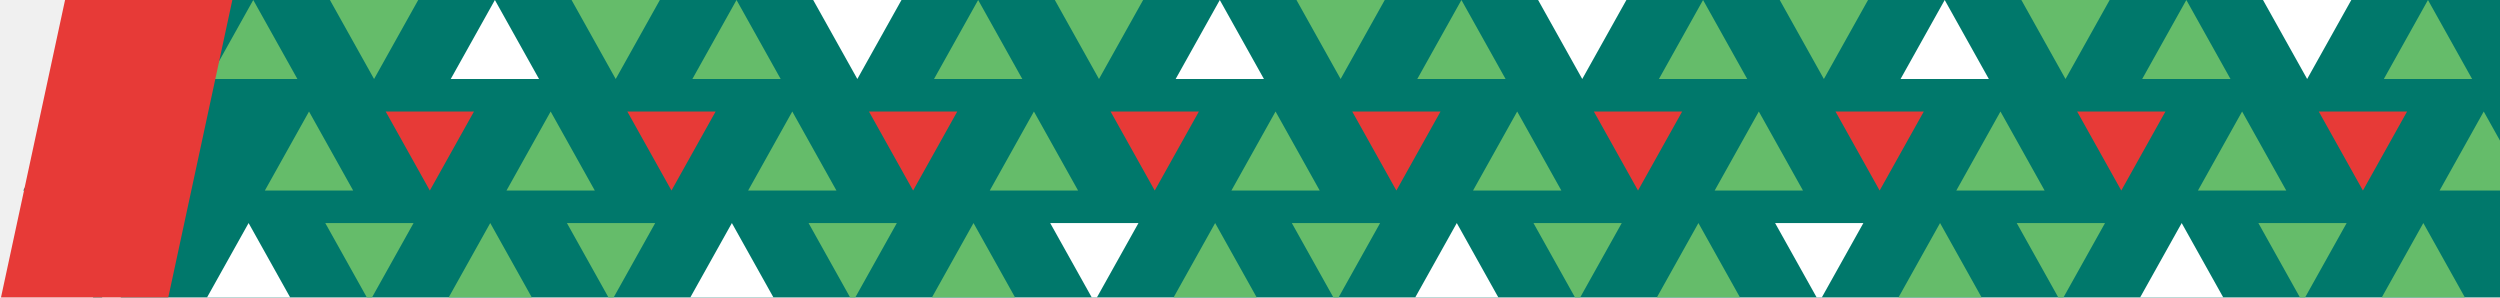
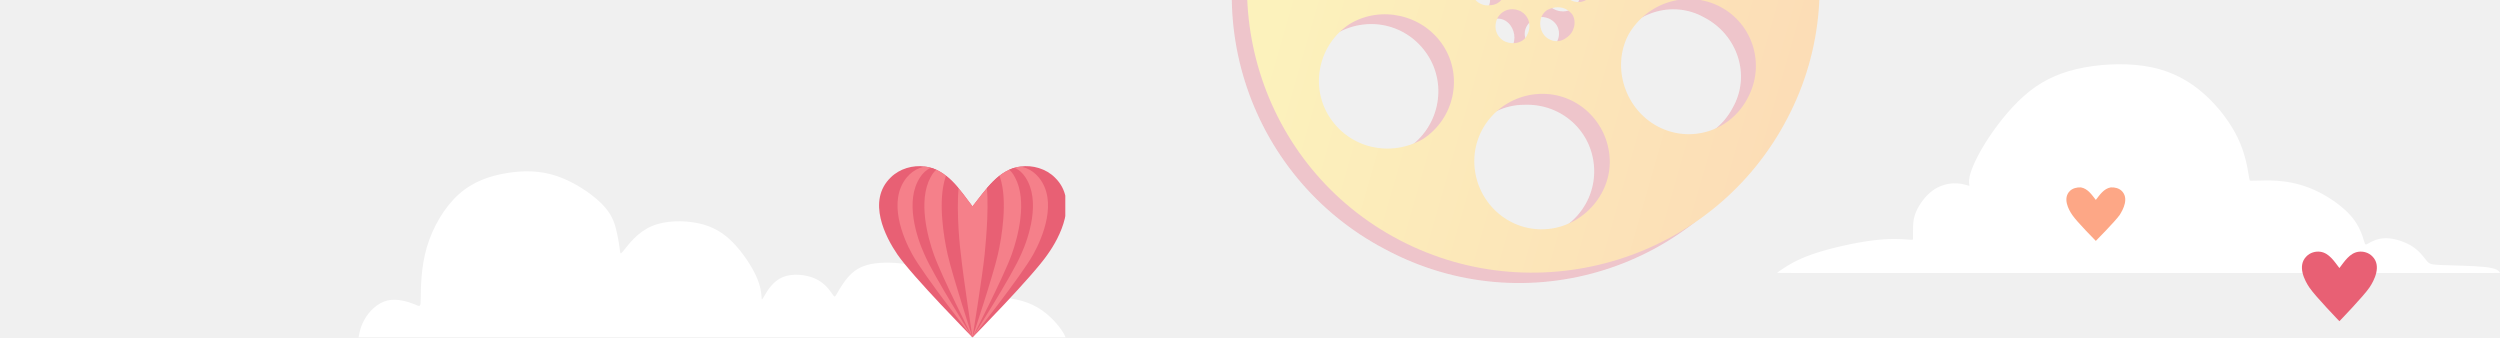
- <svg xmlns="http://www.w3.org/2000/svg" width="538" height="64" viewBox="0 0 538 64" fill="none">
-   <g clip-path="url(#clip0_1503_649)">
-     <rect x="26" width="512" height="65" fill="#00786B" />
-     <path d="M28.5 17L38 0H19L28.5 17Z" fill="white" />
-     <path d="M54.5 0L64 17H45L54.5 0Z" fill="#65BC6A" />
-     <path d="M80.5 17L90 0H71L80.5 17Z" fill="#65BC6A" />
-     <path d="M106.5 0L116 17H97L106.5 0Z" fill="white" />
-     <path d="M132.5 17L142 0H123L132.5 17Z" fill="#65BC6A" />
-     <path d="M158.5 0L168 17H149L158.5 0Z" fill="#65BC6A" />
-     <path d="M184.5 17L194 0H175L184.5 17Z" fill="white" />
-     <path d="M210.5 0L220 17H201L210.5 0Z" fill="#65BC6A" />
-     <path d="M236.5 17L246 0H227L236.5 17Z" fill="#65BC6A" />
-     <path d="M262.5 0L272 17H253L262.5 0Z" fill="white" />
-     <path d="M288.5 17L298 0H279L288.5 17Z" fill="#65BC6A" />
-     <path d="M314.5 0L324 17H305L314.5 0Z" fill="#65BC6A" />
-     <path d="M340.5 17L350 0H331L340.5 17Z" fill="white" />
-     <path d="M366.5 0L376 17H357L366.5 0Z" fill="#65BC6A" />
-     <path d="M392.5 17L402 0H383L392.5 17Z" fill="#65BC6A" />
-     <path d="M418.5 0L428 17H409L418.5 0Z" fill="white" />
-     <path d="M444.5 17L454 0H435L444.5 17Z" fill="#65BC6A" />
-     <path d="M470.5 0L480 17H461L470.5 0Z" fill="#65BC6A" />
-     <path d="M496.5 17L506 0H487L496.5 17Z" fill="white" />
-     <path d="M522.5 0L532 17H513L522.5 0Z" fill="#65BC6A" />
-     <path d="M14.5 24L24 41H5L14.5 24Z" fill="#00786B" />
-     <path d="M40.5 41L50 24H31L40.5 41Z" fill="#00786B" />
-     <path d="M66.5 24L76 41H57L66.5 24Z" fill="#65BC6A" />
-     <path d="M92.5 41L102 24H83L92.5 41Z" fill="#E73A37" />
-     <path d="M118.5 24L128 41H109L118.5 24Z" fill="#65BC6A" />
-     <path d="M144.5 41L154 24H135L144.5 41Z" fill="#E73A37" />
-     <path d="M170.5 24L180 41H161L170.5 24Z" fill="#65BC6A" />
-     <path d="M196.5 41L206 24H187L196.5 41Z" fill="#E73A37" />
-     <path d="M222.5 24L232 41H213L222.5 24Z" fill="#65BC6A" />
-     <path d="M248.5 41L258 24H239L248.5 41Z" fill="#E73A37" />
-     <path d="M274.5 24L284 41H265L274.5 24Z" fill="#65BC6A" />
-     <path d="M300.5 41L310 24H291L300.5 41Z" fill="#E73A37" />
-     <path d="M326.5 24L336 41H317L326.5 24Z" fill="#65BC6A" />
-     <path d="M352.5 41L362 24H343L352.5 41Z" fill="#E73A37" />
-     <path d="M378.5 24L388 41H369L378.5 24Z" fill="#65BC6A" />
-     <path d="M404.5 41L414 24H395L404.5 41Z" fill="#E73A37" />
-     <path d="M430.5 24L440 41H421L430.5 24Z" fill="#65BC6A" />
-     <path d="M456.5 41L466 24H447L456.5 41Z" fill="#E73A37" />
-     <path d="M482.5 24L492 41H473L482.5 24Z" fill="#65BC6A" />
-     <path d="M508.5 41L518 24H499L508.5 41Z" fill="#E73A37" />
-     <path d="M534.5 24L544 41H525L534.5 24Z" fill="#65BC6A" />
-     <path d="M21 65L37 48H5L21 65Z" fill="#00786B" />
-     <path d="M53.5 48L63 65H44L53.5 48Z" fill="white" />
-     <path d="M79.5 65L89 48H70L79.5 65Z" fill="#65BC6A" />
-     <path d="M105.5 48L115 65H96L105.5 48Z" fill="#65BC6A" />
-     <path d="M131.5 65L141 48H122L131.5 65Z" fill="#65BC6A" />
-     <path d="M157.5 48L167 65H148L157.5 48Z" fill="white" />
-     <path d="M183.5 65L193 48H174L183.5 65Z" fill="#65BC6A" />
-     <path d="M209.5 48L219 65H200L209.5 48Z" fill="#65BC6A" />
-     <path d="M235.5 65L245 48H226L235.5 65Z" fill="white" />
-     <path d="M261.5 48L271 65H252L261.5 48Z" fill="#65BC6A" />
-     <path d="M287.5 65L297 48H278L287.5 65Z" fill="#65BC6A" />
-     <path d="M313.5 48L323 65H304L313.5 48Z" fill="white" />
-     <path d="M339.5 65L349 48H330L339.5 65Z" fill="#65BC6A" />
-     <path d="M365.5 48L375 65H356L365.5 48Z" fill="#65BC6A" />
-     <path d="M391.5 65L401 48H382L391.5 65Z" fill="white" />
-     <path d="M417.5 48L427 65H408L417.5 48Z" fill="#65BC6A" />
-     <path d="M443.5 65L453 48H434L443.5 65Z" fill="#65BC6A" />
-     <path d="M469.5 48L479 65H460L469.5 48Z" fill="white" />
-     <path d="M495.5 65L505 48H486L495.5 65Z" fill="#65BC6A" />
-     <path d="M521.5 48L531 65H512L521.5 48Z" fill="#65BC6A" />
-     <path d="M14 0H50L36 65H0L14 0Z" fill="#E73A37" />
+ <svg xmlns="http://www.w3.org/2000/svg" width="467" height="63" viewBox="0 0 467 63" fill="none">
+   <g clip-path="url(#clip0_1571_40)">
+     <path fill-rule="evenodd" clip-rule="evenodd" d="M223.969 71.98C223.907 72.022 223.758 72.02 193.141 71.759C162.525 71.498 101.441 70.978 70.862 70.699C40.283 70.419 40.208 70.382 40.12 70.338C40.033 70.295 39.934 70.244 40.059 69.872C40.184 69.499 40.534 68.804 42.399 67.873C44.265 66.944 47.647 65.781 51.446 65.259C55.246 64.736 59.464 64.856 62.053 64.915C64.642 64.974 65.603 64.974 66.127 64.888C66.652 64.8 66.739 64.626 66.87 63.756C67.001 62.885 67.176 61.319 68.053 59.742C68.93 58.165 70.51 56.577 72.364 56.135C74.218 55.694 76.347 56.399 77.435 56.844C78.524 57.29 78.571 57.477 78.595 55.656C78.618 53.835 78.618 50.006 79.721 46.22C80.823 42.434 83.028 38.691 85.692 36.298C88.357 33.905 91.48 32.862 94.614 32.34C97.748 31.818 100.893 31.818 104.081 32.906C107.269 33.994 110.501 36.17 112.372 38.035C114.241 39.903 114.749 41.459 115.114 42.959C115.478 44.457 115.699 45.898 115.795 46.687C115.89 47.474 115.86 47.609 116.671 46.586C117.482 45.562 119.134 43.38 121.684 42.271C124.234 41.162 127.68 41.125 130.391 41.694C133.103 42.262 135.08 43.436 136.898 45.285C138.716 47.134 140.376 49.658 141.249 51.572C142.122 53.487 142.21 54.792 142.254 55.445C142.297 56.098 142.297 56.098 142.814 55.212C143.33 54.326 144.363 52.555 146.166 51.787C147.969 51.019 150.542 51.253 152.297 52.053C154.051 52.85 154.987 54.213 155.455 54.895C155.924 55.575 155.924 55.575 156.403 54.738C156.882 53.899 157.842 52.224 159.101 51.072C160.361 49.919 161.921 49.291 164.317 49.114C166.714 48.938 169.947 49.213 172.443 50.19C174.938 51.165 176.696 52.841 177.75 54.334C178.806 55.827 179.157 57.138 179.333 57.792C179.509 58.447 179.509 58.447 180.213 57.874C180.918 57.3 182.329 56.154 184.687 55.762C187.045 55.371 190.353 55.734 192.923 56.96C195.494 58.186 197.329 60.274 198.245 61.582C199.163 62.888 199.163 63.413 199.163 63.761C199.163 64.109 199.163 64.281 201.695 64.453C204.229 64.626 209.295 64.8 213.27 65.496C217.245 66.192 220.127 67.411 221.73 68.543C223.332 69.675 223.655 70.721 223.83 71.287C224.005 71.853 224.032 71.937 223.969 71.98Z" fill="white" />
+     <path fill-rule="evenodd" clip-rule="evenodd" d="M332 50.947C331.995 51 332.142 51 354.642 51C377.143 51 421.997 51 444.452 51C466.906 51 466.961 51 466.988 50.973C467.015 50.946 467.014 50.892 466.798 50.675C466.581 50.458 466.148 50.078 464.036 49.862C461.924 49.644 458.134 49.591 456.103 49.51C454.072 49.428 453.801 49.32 453.286 48.696C452.772 48.073 452.014 46.934 450.633 46.04C449.253 45.145 447.249 44.495 445.678 44.495C444.108 44.495 442.97 45.145 442.402 45.471C441.833 45.796 441.833 45.796 441.563 44.901C441.292 44.008 440.751 42.218 439.261 40.457C437.772 38.695 435.335 36.96 433.033 35.822C430.732 34.683 428.566 34.141 426.671 33.898C424.775 33.653 423.151 33.708 422.122 33.735C421.093 33.762 420.659 33.762 420.442 33.762C420.226 33.762 420.226 33.762 420.01 32.461C419.793 31.16 419.36 28.558 418.006 25.739C416.652 22.921 414.378 19.885 411.67 17.5C408.962 15.115 405.822 13.38 401.922 12.567C398.024 11.754 393.366 11.862 389.386 12.594C385.406 13.326 382.102 14.681 379.097 17.066C376.091 19.451 373.384 22.866 371.516 25.685C369.647 28.504 368.618 30.726 368.159 32.136C367.697 33.545 367.806 34.141 367.86 34.439C367.914 34.737 367.914 34.737 367.454 34.602C366.994 34.467 366.073 34.195 364.882 34.25C363.69 34.304 362.229 34.683 360.928 35.659C359.629 36.635 358.491 38.207 357.923 39.562C357.354 40.917 357.354 42.055 357.354 42.896C357.354 43.736 357.354 44.278 357.354 44.549C357.354 44.82 357.354 44.82 356.272 44.739C355.188 44.658 353.023 44.495 349.665 44.929C346.307 45.362 341.758 46.392 338.669 47.451C335.58 48.509 333.949 49.598 333.056 50.194C332.163 50.79 332.005 50.895 332 50.947Z" fill="white" />
+     <path d="M236.168 -25.48C249.829 -51.64 282.384 -61.813 308.544 -47.861C334.413 -34.2 344.587 -1.936 330.925 24.224C317.264 50.384 285 60.557 258.84 46.605C232.68 32.944 222.507 0.68 236.168 -25.48ZM249.248 6.493C243.435 10.272 241.691 17.829 245.469 23.933C249.248 29.747 256.805 31.491 262.909 27.712C268.723 23.933 270.467 16.085 266.688 10.272C262.909 4.459 255.352 2.715 249.248 6.493ZM317.845 -7.749C323.659 -11.528 325.403 -19.085 321.624 -25.189C317.845 -31.003 310.288 -32.747 304.184 -28.968C298.371 -25.189 296.627 -17.341 300.405 -11.528C304.184 -5.715 311.741 -3.971 317.845 -7.749ZM282.384 -20.829C289.36 -20.829 294.883 -26.933 294.592 -33.909C294.301 -40.595 288.488 -46.117 281.512 -45.827C274.536 -45.536 269.013 -39.723 269.304 -32.747C269.595 -25.771 275.408 -20.539 282.384 -20.829ZM323.659 20.155C327.147 14.051 324.531 6.493 318.427 3.296C312.323 -0.192 304.765 2.424 301.568 8.528C298.371 14.632 300.696 22.189 306.8 25.387C312.904 28.584 320.461 26.259 323.659 20.155ZM280.64 -4.843C282.384 -6.005 282.675 -7.749 281.803 -9.203C280.931 -10.947 278.896 -11.237 277.443 -10.365C275.989 -9.493 275.408 -7.459 276.28 -6.005C277.152 -4.552 279.187 -3.971 280.64 -4.843ZM291.976 2.133C293.72 2.133 295.173 0.68 295.173 -1.064C294.883 -2.808 293.429 -4.261 291.685 -4.261C289.941 -4.261 288.488 -2.517 288.779 -0.773C288.779 0.971 290.232 2.133 291.976 2.133ZM285.872 -5.133C287.325 -4.261 289.36 -4.843 290.232 -6.587C291.104 -8.04 290.523 -10.075 288.779 -10.947C287.325 -11.819 285.291 -10.947 284.419 -9.493C283.837 -8.04 284.419 -6.005 285.872 -5.133ZM275.408 3.005C277.152 3.005 278.605 1.261 278.315 -0.483C278.315 -2.227 276.861 -3.389 275.117 -3.389C273.373 -3.389 271.92 -1.936 271.92 -0.192C272.211 1.552 273.664 3.005 275.408 3.005ZM276.861 5.331C275.989 6.784 276.571 8.819 278.315 9.691C279.768 10.563 281.803 9.691 282.675 8.237C283.256 6.784 282.675 4.749 281.221 3.877C279.768 3.005 277.733 3.587 276.861 5.331ZM286.453 3.587C284.709 4.749 284.419 6.493 285.291 7.947C286.163 9.691 288.197 9.981 289.651 9.109C291.104 8.237 291.685 6.203 290.813 4.749C289.941 3.296 287.907 2.715 286.453 3.587ZM265.525 -9.784C268.723 -15.888 266.397 -23.445 260.293 -26.643C254.189 -29.84 246.632 -27.515 243.435 -21.411C240.237 -15.307 242.563 -7.749 248.667 -4.552C254.771 -1.064 262.328 -3.68 265.525 -9.784ZM285.581 44.571C292.557 44.28 298.08 38.467 297.789 31.491C297.499 24.515 291.685 19.283 284.709 19.573C277.733 19.573 272.211 25.677 272.501 32.653C272.792 39.339 278.605 44.861 285.581 44.571Z" fill="#E86074" fill-opacity="0.302" />
+     <path d="M239.075 -27.224C252.736 -53.384 285 -63.557 311.16 -49.896C337.32 -36.235 347.493 -3.68 333.832 22.189C320.171 48.349 287.616 58.523 261.456 44.861C235.296 31.2 225.413 -1.064 239.075 -27.224ZM252.155 4.459C246.341 8.237 244.597 16.085 248.376 21.899C252.155 27.712 259.712 29.456 265.816 25.968C271.629 22.189 273.373 14.341 269.595 8.528C265.816 2.715 257.968 0.971 252.155 4.459ZM320.461 -9.493C326.565 -13.272 328.309 -21.12 324.531 -26.933C320.752 -32.747 312.904 -34.491 307.091 -31.003C301.277 -27.224 299.533 -19.376 303.312 -13.563C307.091 -7.749 314.648 -6.005 320.461 -9.493ZM285.291 -22.573C292.267 -22.864 297.789 -28.677 297.499 -35.653C297.208 -42.629 291.104 -48.152 284.419 -47.861C277.443 -47.571 271.92 -41.467 272.211 -34.781C272.501 -27.805 278.315 -22.283 285.291 -22.573ZM326.565 18.12C329.763 12.016 327.437 4.459 321.333 1.261C315.229 -1.936 307.672 0.389 304.184 6.493C300.987 12.597 303.603 20.445 309.707 23.643C315.811 26.84 323.368 24.515 326.565 18.12ZM283.547 -6.877C285 -7.749 285.581 -9.784 284.709 -11.237C283.837 -12.691 281.803 -13.272 280.349 -12.109C278.605 -11.237 278.315 -9.203 279.187 -7.749C280.059 -6.296 282.093 -6.005 283.547 -6.877ZM294.883 0.389C296.627 0.389 298.08 -1.355 297.789 -3.099C297.789 -4.843 296.336 -6.296 294.592 -6.005C292.848 -6.005 291.395 -4.552 291.395 -2.808C291.685 -1.064 293.139 0.389 294.883 0.389ZM288.779 -7.168C290.232 -6.296 292.267 -6.877 293.139 -8.331C294.011 -10.075 293.429 -11.819 291.685 -12.691C290.232 -13.563 288.197 -12.981 287.325 -11.528C286.453 -9.784 287.035 -8.04 288.779 -7.168ZM278.315 0.971C280.059 0.971 281.221 -0.483 281.221 -2.227C281.221 -3.971 279.768 -5.424 278.024 -5.424C276.28 -5.133 274.827 -3.68 274.827 -1.936C274.827 -0.192 276.571 1.261 278.315 0.971ZM279.768 3.296C278.896 5.04 279.477 6.784 280.931 7.656C282.675 8.528 284.709 7.947 285.291 6.493C286.163 4.749 285.581 3.005 284.128 2.133C282.384 1.261 280.64 1.843 279.768 3.296ZM289.069 1.843C287.616 2.715 287.325 4.749 288.197 6.203C289.069 7.656 291.104 8.237 292.557 7.075C294.011 6.203 294.592 4.168 293.72 2.715C292.557 1.261 290.813 0.971 289.069 1.843ZM268.432 -11.528C271.629 -17.632 269.304 -25.48 263.2 -28.677C257.096 -31.875 249.539 -29.549 246.051 -23.445C242.853 -17.051 245.179 -9.493 251.573 -6.296C257.677 -3.099 265.235 -5.424 268.432 -11.528ZM288.488 42.827C295.464 42.536 300.987 36.432 300.696 29.747C300.405 22.771 294.592 17.248 287.616 17.539C280.64 17.829 275.117 23.643 275.408 30.619C275.699 37.595 281.512 43.117 288.488 42.827Z" fill="url(#paint0_linear_1571_40)" />
+     <g clip-path="url(#clip1_1571_40)">
+       <path d="M197.032 33.142C195.382 31.51 192.906 30.796 190.636 31.102C186.51 31.612 184.034 35.591 181.661 38.549C179.391 35.591 176.915 31.612 172.789 31.102C170.519 30.796 168.043 31.51 166.393 33.142C161.854 37.529 165.464 44.364 167.631 47.526C170.416 51.607 181.661 63.033 181.661 63.033C181.661 63.033 192.906 51.607 195.691 47.526C197.961 44.364 201.572 37.529 197.032 33.142Z" fill="#E86074" />
+       <mask id="mask0_1571_40" style="mask-type:luminance" maskUnits="userSpaceOnUse" x="164" y="31" width="36" height="33">
+         <path d="M197.032 33.142C195.382 31.51 192.906 30.796 190.636 31.102C186.51 31.612 184.034 35.591 181.661 38.549C179.391 35.591 176.915 31.612 172.789 31.102C170.519 30.796 168.043 31.51 166.393 33.142C161.854 37.529 165.464 44.364 167.631 47.526C170.416 51.607 181.661 63.033 181.661 63.033C181.661 63.033 192.906 51.607 195.691 47.526C197.961 44.364 201.572 37.529 197.032 33.142Z" fill="white" />
+       </mask>
+       <g mask="url(#mask0_1571_40)">
+         <path d="M194.041 33.142C192.699 31.51 190.739 30.796 188.882 31.102C185.581 31.612 183.621 35.591 181.661 38.549C179.804 35.591 177.844 31.612 174.543 31.102C172.686 30.796 170.726 31.51 169.385 33.142C165.774 37.529 168.662 44.364 170.416 47.526C172.686 51.607 181.661 63.033 181.661 63.033C181.661 63.033 190.739 51.607 193.009 47.526C194.763 44.364 197.651 37.529 194.041 33.142Z" fill="#F5808A" />
+         <path d="M191.565 33.142C190.533 31.51 188.882 30.796 187.438 31.102C184.756 31.612 183.208 35.591 181.661 38.549C180.217 35.591 178.669 31.612 175.987 31.102C174.543 30.796 172.892 31.51 171.86 33.142C168.972 37.529 171.241 44.364 172.686 47.526C174.44 51.607 181.661 63.033 181.661 63.033C181.661 63.033 188.986 51.607 190.739 47.526C192.184 44.364 194.453 37.529 191.565 33.142Z" fill="#E86074" />
+         <path d="M189.605 33.142C188.779 31.51 187.541 30.796 186.303 31.102C184.24 31.612 182.899 35.591 181.661 38.549C180.526 35.591 179.185 31.612 177.122 31.102C175.884 30.796 174.646 31.51 173.821 33.142C171.448 37.529 173.305 44.364 174.44 47.526C175.884 51.607 181.661 63.033 181.661 63.033C181.661 63.033 187.541 51.607 188.986 47.526C190.12 44.364 191.977 37.529 189.605 33.142Z" fill="#F5808A" />
+         <path d="M186.819 33.142C186.303 31.51 185.478 30.796 184.653 31.102C183.312 31.612 182.486 35.591 181.661 38.549C180.939 35.591 180.113 31.612 178.772 31.102C177.947 30.796 177.122 31.51 176.606 33.142C175.162 37.529 176.296 44.364 177.019 47.526C177.947 51.607 181.661 63.033 181.661 63.033C181.661 63.033 185.478 51.607 186.406 47.526C187.129 44.364 188.263 37.529 186.819 33.142Z" fill="#E86074" />
+         <path d="M184.137 33.142C183.931 31.51 183.518 30.796 183.105 31.102C182.486 31.612 182.074 35.591 181.661 38.549C181.351 35.591 180.939 31.612 180.32 31.102C179.907 30.796 179.495 31.51 179.288 33.142C178.566 37.529 179.082 44.364 179.495 47.526C179.907 51.607 181.661 63.033 181.661 63.033C181.661 63.033 183.518 51.607 183.931 47.526C184.24 44.364 184.859 37.529 184.137 33.142Z" fill="#F5808A" />
+       </g>
+     </g>
+     <path d="M396.334 35.66C395.834 35.171 395.056 34.954 394.278 35.008C392.999 35.225 392.221 36.42 391.499 37.343C390.776 36.42 389.998 35.225 388.72 35.008C387.998 34.954 387.164 35.171 386.664 35.66C385.274 37.017 386.386 39.135 387.108 40.167C387.942 41.416 391.499 45 391.499 45C391.499 45 395.056 41.416 395.945 40.167C396.612 39.135 397.723 37.017 396.334 35.66Z" fill="#FDA786" />
+     <path d="M443.14 47.875C442.483 47.2 441.485 46.9 440.561 47.03C438.922 47.257 437.933 48.859 437 50.071C436.067 48.859 435.077 47.257 433.439 47.03C432.514 46.9 431.517 47.2 430.86 47.875C429.059 49.632 430.511 52.413 431.387 53.698C432.498 55.349 437 60 437 60C437 60 441.502 55.349 442.621 53.698C443.489 52.413 444.941 49.632 443.14 47.875Z" fill="#E86074" />
  </g>
  <defs>
-     <clipPath id="clip0_1503_649">
-       <rect width="538" height="64" fill="white" />
+     <linearGradient id="paint0_linear_1571_40" x1="434.5" y1="51" x2="240.528" y2="-4.552" gradientUnits="userSpaceOnUse">
+       <stop stop-color="#FDC6B0" />
+       <stop offset="1" stop-color="#FCF2BC" />
+     </linearGradient>
+     <clipPath id="clip0_1571_40">
+       <rect width="467" height="63" fill="white" />
+     </clipPath>
+     <clipPath id="clip1_1571_40">
+       <rect width="35" height="32" fill="white" transform="translate(164 31)" />
    </clipPath>
  </defs>
</svg>
